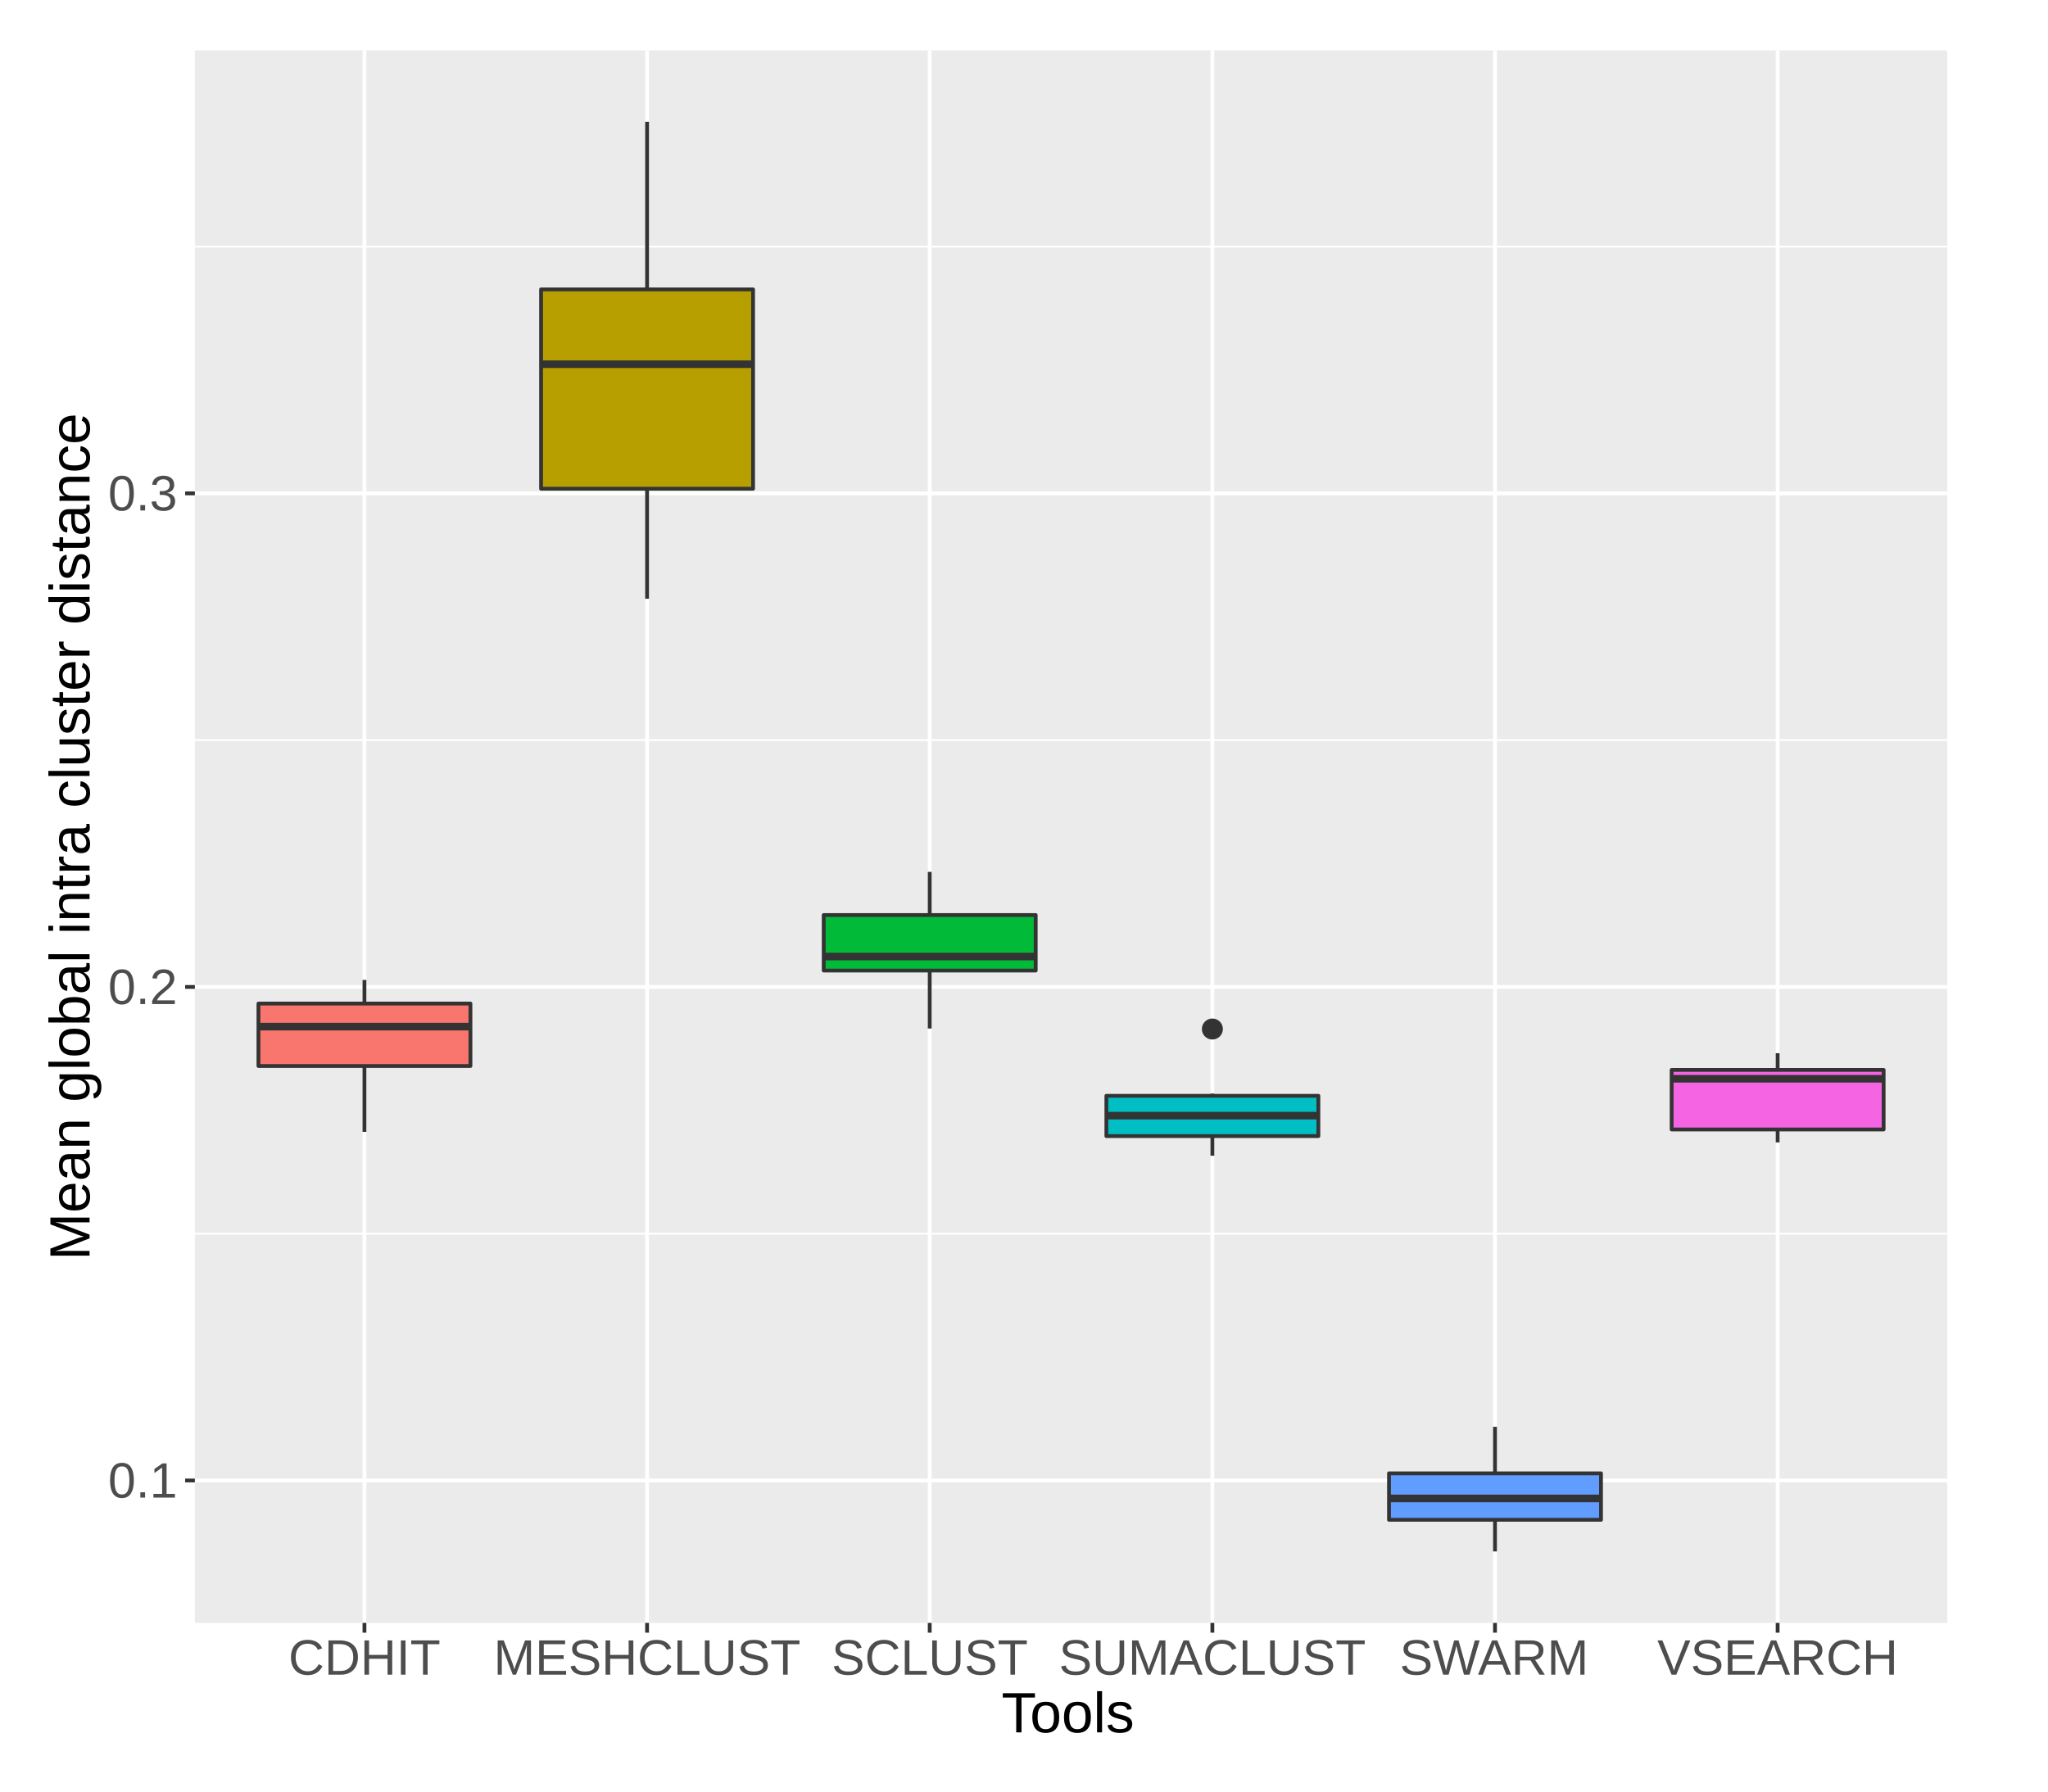
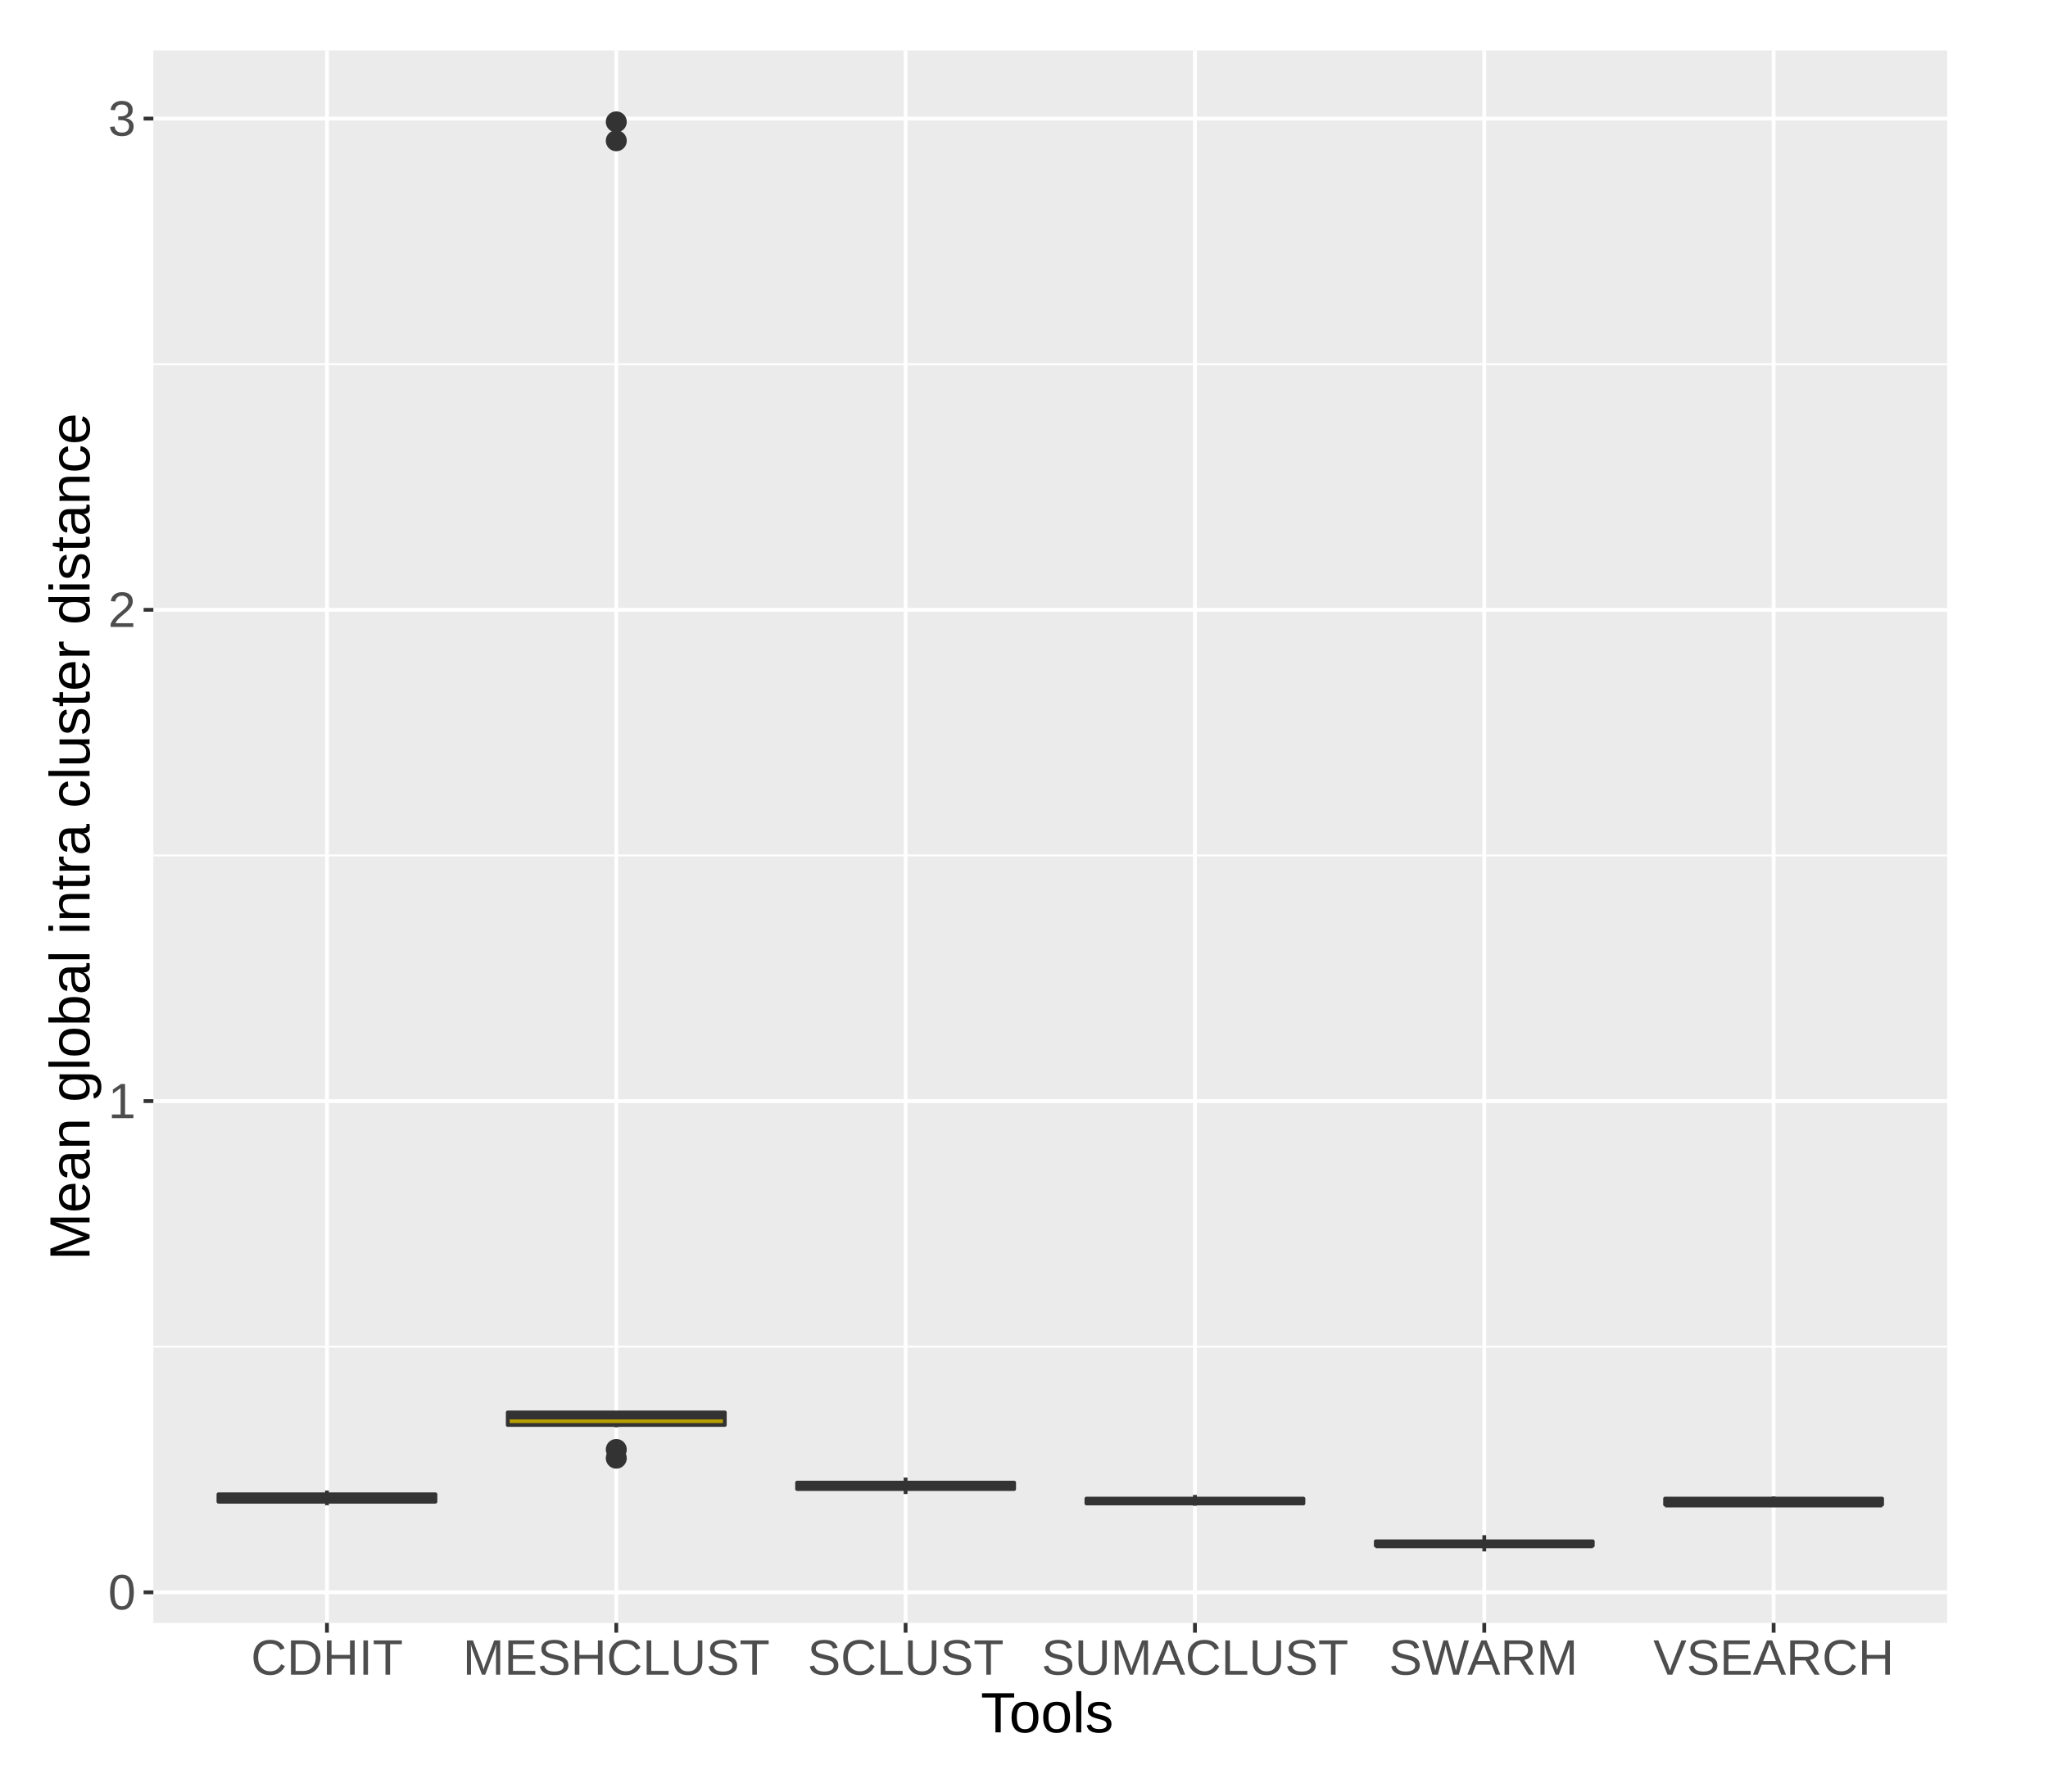
<svg xmlns="http://www.w3.org/2000/svg" viewBox="0 0 576.00 504.00">
  <defs>
    <style type="text/css">
    line, polyline, path, rect, circle {
      fill: none;
      stroke: #000000;
      stroke-linecap: round;
      stroke-linejoin: round;
      stroke-miterlimit: 10.00;
    }
  </style>
  </defs>
  <rect width="100%" height="100%" style="stroke: none; fill: #FFFFFF;" />
  <rect x="0.00" y="0.00" width="576.00" height="504.00" style="stroke-width: 1.07; stroke: #FFFFFF; fill: #FFFFFF;" />
  <defs>
-     <clipPath id="cpNTQuODA2NHw1NDcuNjU0fDQ1Ni41NDZ8MTQuMTczMg==">
-       <rect x="54.81" y="14.17" width="492.85" height="442.37" />
+     <clipPath id="cpNDMuMTMwNnw1NDcuNjU0fDQ1Ni41NDZ8MTQuMTczMg==">
+       <rect x="43.13" y="14.17" width="504.52" height="442.37" />
    </clipPath>
  </defs>
-   <rect x="54.81" y="14.17" width="492.85" height="442.37" style="stroke-width: 1.07; stroke: none; fill: #EBEBEB;" clip-path="url(#cpNTQuODA2NHw1NDcuNjU0fDQ1Ni41NDZ8MTQuMTczMg==)" />
-   <polyline points="54.81,347.06 547.65,347.06 " style="stroke-width: 0.53; stroke: #FFFFFF; stroke-linecap: butt;" clip-path="url(#cpNTQuODA2NHw1NDcuNjU0fDQ1Ni41NDZ8MTQuMTczMg==)" />
-   <polyline points="54.81,208.21 547.65,208.21 " style="stroke-width: 0.53; stroke: #FFFFFF; stroke-linecap: butt;" clip-path="url(#cpNTQuODA2NHw1NDcuNjU0fDQ1Ni41NDZ8MTQuMTczMg==)" />
-   <polyline points="54.81,69.37 547.65,69.37 " style="stroke-width: 0.53; stroke: #FFFFFF; stroke-linecap: butt;" clip-path="url(#cpNTQuODA2NHw1NDcuNjU0fDQ1Ni41NDZ8MTQuMTczMg==)" />
-   <polyline points="54.81,416.48 547.65,416.48 " style="stroke-width: 1.07; stroke: #FFFFFF; stroke-linecap: butt;" clip-path="url(#cpNTQuODA2NHw1NDcuNjU0fDQ1Ni41NDZ8MTQuMTczMg==)" />
-   <polyline points="54.81,277.64 547.65,277.64 " style="stroke-width: 1.07; stroke: #FFFFFF; stroke-linecap: butt;" clip-path="url(#cpNTQuODA2NHw1NDcuNjU0fDQ1Ni41NDZ8MTQuMTczMg==)" />
-   <polyline points="54.81,138.79 547.65,138.79 " style="stroke-width: 1.07; stroke: #FFFFFF; stroke-linecap: butt;" clip-path="url(#cpNTQuODA2NHw1NDcuNjU0fDQ1Ni41NDZ8MTQuMTczMg==)" />
-   <polyline points="102.50,456.55 102.50,14.17 " style="stroke-width: 1.07; stroke: #FFFFFF; stroke-linecap: butt;" clip-path="url(#cpNTQuODA2NHw1NDcuNjU0fDQ1Ni41NDZ8MTQuMTczMg==)" />
-   <polyline points="181.99,456.55 181.99,14.17 " style="stroke-width: 1.07; stroke: #FFFFFF; stroke-linecap: butt;" clip-path="url(#cpNTQuODA2NHw1NDcuNjU0fDQ1Ni41NDZ8MTQuMTczMg==)" />
-   <polyline points="261.48,456.55 261.48,14.17 " style="stroke-width: 1.07; stroke: #FFFFFF; stroke-linecap: butt;" clip-path="url(#cpNTQuODA2NHw1NDcuNjU0fDQ1Ni41NDZ8MTQuMTczMg==)" />
-   <polyline points="340.98,456.55 340.98,14.17 " style="stroke-width: 1.07; stroke: #FFFFFF; stroke-linecap: butt;" clip-path="url(#cpNTQuODA2NHw1NDcuNjU0fDQ1Ni41NDZ8MTQuMTczMg==)" />
-   <polyline points="420.47,456.55 420.47,14.17 " style="stroke-width: 1.07; stroke: #FFFFFF; stroke-linecap: butt;" clip-path="url(#cpNTQuODA2NHw1NDcuNjU0fDQ1Ni41NDZ8MTQuMTczMg==)" />
-   <polyline points="499.96,456.55 499.96,14.17 " style="stroke-width: 1.07; stroke: #FFFFFF; stroke-linecap: butt;" clip-path="url(#cpNTQuODA2NHw1NDcuNjU0fDQ1Ni41NDZ8MTQuMTczMg==)" />
-   <line x1="102.50" y1="282.32" x2="102.50" y2="275.66" style="stroke-width: 1.07; stroke: #333333; stroke-linecap: butt;" clip-path="url(#cpNTQuODA2NHw1NDcuNjU0fDQ1Ni41NDZ8MTQuMTczMg==)" />
-   <line x1="102.50" y1="299.88" x2="102.50" y2="318.42" style="stroke-width: 1.07; stroke: #333333; stroke-linecap: butt;" clip-path="url(#cpNTQuODA2NHw1NDcuNjU0fDQ1Ni41NDZ8MTQuMTczMg==)" />
-   <polyline points="72.69,282.32 72.69,299.88 132.31,299.88 132.31,282.32 72.69,282.32 " style="stroke-width: 1.07; stroke: #333333; fill: #F8766D;" clip-path="url(#cpNTQuODA2NHw1NDcuNjU0fDQ1Ni41NDZ8MTQuMTczMg==)" />
-   <line x1="72.69" y1="288.81" x2="132.31" y2="288.81" style="stroke-width: 2.13; stroke: #333333; stroke-linecap: butt;" clip-path="url(#cpNTQuODA2NHw1NDcuNjU0fDQ1Ni41NDZ8MTQuMTczMg==)" />
-   <line x1="181.99" y1="81.41" x2="181.99" y2="34.28" style="stroke-width: 1.07; stroke: #333333; stroke-linecap: butt;" clip-path="url(#cpNTQuODA2NHw1NDcuNjU0fDQ1Ni41NDZ8MTQuMTczMg==)" />
-   <line x1="181.99" y1="137.49" x2="181.99" y2="168.44" style="stroke-width: 1.07; stroke: #333333; stroke-linecap: butt;" clip-path="url(#cpNTQuODA2NHw1NDcuNjU0fDQ1Ni41NDZ8MTQuMTczMg==)" />
-   <polyline points="152.18,81.41 152.18,137.49 211.80,137.49 211.80,81.41 152.18,81.41 " style="stroke-width: 1.07; stroke: #333333; fill: #B79F00;" clip-path="url(#cpNTQuODA2NHw1NDcuNjU0fDQ1Ni41NDZ8MTQuMTczMg==)" />
-   <line x1="152.18" y1="102.46" x2="211.80" y2="102.46" style="stroke-width: 2.13; stroke: #333333; stroke-linecap: butt;" clip-path="url(#cpNTQuODA2NHw1NDcuNjU0fDQ1Ni41NDZ8MTQuMTczMg==)" />
-   <line x1="261.48" y1="257.41" x2="261.48" y2="245.27" style="stroke-width: 1.07; stroke: #333333; stroke-linecap: butt;" clip-path="url(#cpNTQuODA2NHw1NDcuNjU0fDQ1Ni41NDZ8MTQuMTczMg==)" />
-   <line x1="261.48" y1="273.03" x2="261.48" y2="289.33" style="stroke-width: 1.07; stroke: #333333; stroke-linecap: butt;" clip-path="url(#cpNTQuODA2NHw1NDcuNjU0fDQ1Ni41NDZ8MTQuMTczMg==)" />
-   <polyline points="231.67,257.41 231.67,273.03 291.29,273.03 291.29,257.41 231.67,257.41 " style="stroke-width: 1.07; stroke: #333333; fill: #00BA38;" clip-path="url(#cpNTQuODA2NHw1NDcuNjU0fDQ1Ni41NDZ8MTQuMTczMg==)" />
-   <line x1="231.67" y1="269.08" x2="291.29" y2="269.08" style="stroke-width: 2.13; stroke: #333333; stroke-linecap: butt;" clip-path="url(#cpNTQuODA2NHw1NDcuNjU0fDQ1Ni41NDZ8MTQuMTczMg==)" />
-   <circle cx="340.98" cy="289.48" r="1.95pt" style="stroke-width: 0.71; stroke: #333333; fill: #333333;" clip-path="url(#cpNTQuODA2NHw1NDcuNjU0fDQ1Ni41NDZ8MTQuMTczMg==)" />
-   <line x1="340.98" y1="308.27" x2="340.98" y2="307.65" style="stroke-width: 1.07; stroke: #333333; stroke-linecap: butt;" clip-path="url(#cpNTQuODA2NHw1NDcuNjU0fDQ1Ni41NDZ8MTQuMTczMg==)" />
-   <line x1="340.98" y1="319.60" x2="340.98" y2="325.13" style="stroke-width: 1.07; stroke: #333333; stroke-linecap: butt;" clip-path="url(#cpNTQuODA2NHw1NDcuNjU0fDQ1Ni41NDZ8MTQuMTczMg==)" />
-   <polyline points="311.17,308.27 311.17,319.60 370.79,319.60 370.79,308.27 311.17,308.27 " style="stroke-width: 1.07; stroke: #333333; fill: #00BFC4;" clip-path="url(#cpNTQuODA2NHw1NDcuNjU0fDQ1Ni41NDZ8MTQuMTczMg==)" />
-   <line x1="311.17" y1="313.85" x2="370.79" y2="313.85" style="stroke-width: 2.13; stroke: #333333; stroke-linecap: butt;" clip-path="url(#cpNTQuODA2NHw1NDcuNjU0fDQ1Ni41NDZ8MTQuMTczMg==)" />
-   <line x1="420.47" y1="414.47" x2="420.47" y2="401.37" style="stroke-width: 1.07; stroke: #333333; stroke-linecap: butt;" clip-path="url(#cpNTQuODA2NHw1NDcuNjU0fDQ1Ni41NDZ8MTQuMTczMg==)" />
-   <line x1="420.47" y1="427.54" x2="420.47" y2="436.44" style="stroke-width: 1.07; stroke: #333333; stroke-linecap: butt;" clip-path="url(#cpNTQuODA2NHw1NDcuNjU0fDQ1Ni41NDZ8MTQuMTczMg==)" />
-   <polyline points="390.66,414.47 390.66,427.54 450.28,427.54 450.28,414.47 390.66,414.47 " style="stroke-width: 1.07; stroke: #333333; fill: #619CFF;" clip-path="url(#cpNTQuODA2NHw1NDcuNjU0fDQ1Ni41NDZ8MTQuMTczMg==)" />
-   <line x1="390.66" y1="421.53" x2="450.28" y2="421.53" style="stroke-width: 2.13; stroke: #333333; stroke-linecap: butt;" clip-path="url(#cpNTQuODA2NHw1NDcuNjU0fDQ1Ni41NDZ8MTQuMTczMg==)" />
-   <line x1="499.96" y1="300.98" x2="499.96" y2="296.28" style="stroke-width: 1.07; stroke: #333333; stroke-linecap: butt;" clip-path="url(#cpNTQuODA2NHw1NDcuNjU0fDQ1Ni41NDZ8MTQuMTczMg==)" />
-   <line x1="499.96" y1="317.74" x2="499.96" y2="321.37" style="stroke-width: 1.07; stroke: #333333; stroke-linecap: butt;" clip-path="url(#cpNTQuODA2NHw1NDcuNjU0fDQ1Ni41NDZ8MTQuMTczMg==)" />
-   <polyline points="470.15,300.98 470.15,317.74 529.77,317.74 529.77,300.98 470.15,300.98 " style="stroke-width: 1.07; stroke: #333333; fill: #F564E3;" clip-path="url(#cpNTQuODA2NHw1NDcuNjU0fDQ1Ni41NDZ8MTQuMTczMg==)" />
-   <line x1="470.15" y1="303.48" x2="529.77" y2="303.48" style="stroke-width: 2.13; stroke: #333333; stroke-linecap: butt;" clip-path="url(#cpNTQuODA2NHw1NDcuNjU0fDQ1Ni41NDZ8MTQuMTczMg==)" />
+   <rect x="43.13" y="14.17" width="504.52" height="442.37" style="stroke-width: 1.07; stroke: none; fill: #EBEBEB;" clip-path="url(#cpNDMuMTMwNnw1NDcuNjU0fDQ1Ni41NDZ8MTQuMTczMg==)" />
+   <polyline points="43.13,378.84 547.65,378.84 " style="stroke-width: 0.53; stroke: #FFFFFF; stroke-linecap: butt;" clip-path="url(#cpNDMuMTMwNnw1NDcuNjU0fDQ1Ni41NDZ8MTQuMTczMg==)" />
+   <polyline points="43.13,240.65 547.65,240.65 " style="stroke-width: 0.53; stroke: #FFFFFF; stroke-linecap: butt;" clip-path="url(#cpNDMuMTMwNnw1NDcuNjU0fDQ1Ni41NDZ8MTQuMTczMg==)" />
+   <polyline points="43.13,102.46 547.65,102.46 " style="stroke-width: 0.53; stroke: #FFFFFF; stroke-linecap: butt;" clip-path="url(#cpNDMuMTMwNnw1NDcuNjU0fDQ1Ni41NDZ8MTQuMTczMg==)" />
+   <polyline points="43.13,447.94 547.65,447.94 " style="stroke-width: 1.07; stroke: #FFFFFF; stroke-linecap: butt;" clip-path="url(#cpNDMuMTMwNnw1NDcuNjU0fDQ1Ni41NDZ8MTQuMTczMg==)" />
+   <polyline points="43.13,309.75 547.65,309.75 " style="stroke-width: 1.07; stroke: #FFFFFF; stroke-linecap: butt;" clip-path="url(#cpNDMuMTMwNnw1NDcuNjU0fDQ1Ni41NDZ8MTQuMTczMg==)" />
+   <polyline points="43.13,171.55 547.65,171.55 " style="stroke-width: 1.07; stroke: #FFFFFF; stroke-linecap: butt;" clip-path="url(#cpNDMuMTMwNnw1NDcuNjU0fDQ1Ni41NDZ8MTQuMTczMg==)" />
+   <polyline points="43.13,33.36 547.65,33.36 " style="stroke-width: 1.07; stroke: #FFFFFF; stroke-linecap: butt;" clip-path="url(#cpNDMuMTMwNnw1NDcuNjU0fDQ1Ni41NDZ8MTQuMTczMg==)" />
+   <polyline points="91.96,456.55 91.96,14.17 " style="stroke-width: 1.07; stroke: #FFFFFF; stroke-linecap: butt;" clip-path="url(#cpNDMuMTMwNnw1NDcuNjU0fDQ1Ni41NDZ8MTQuMTczMg==)" />
+   <polyline points="173.33,456.55 173.33,14.17 " style="stroke-width: 1.07; stroke: #FFFFFF; stroke-linecap: butt;" clip-path="url(#cpNDMuMTMwNnw1NDcuNjU0fDQ1Ni41NDZ8MTQuMTczMg==)" />
+   <polyline points="254.70,456.55 254.70,14.17 " style="stroke-width: 1.07; stroke: #FFFFFF; stroke-linecap: butt;" clip-path="url(#cpNDMuMTMwNnw1NDcuNjU0fDQ1Ni41NDZ8MTQuMTczMg==)" />
+   <polyline points="336.08,456.55 336.08,14.17 " style="stroke-width: 1.07; stroke: #FFFFFF; stroke-linecap: butt;" clip-path="url(#cpNDMuMTMwNnw1NDcuNjU0fDQ1Ni41NDZ8MTQuMTczMg==)" />
+   <polyline points="417.45,456.55 417.45,14.17 " style="stroke-width: 1.07; stroke: #FFFFFF; stroke-linecap: butt;" clip-path="url(#cpNDMuMTMwNnw1NDcuNjU0fDQ1Ni41NDZ8MTQuMTczMg==)" />
+   <polyline points="498.83,456.55 498.83,14.17 " style="stroke-width: 1.07; stroke: #FFFFFF; stroke-linecap: butt;" clip-path="url(#cpNDMuMTMwNnw1NDcuNjU0fDQ1Ni41NDZ8MTQuMTczMg==)" />
+   <line x1="91.96" y1="420.37" x2="91.96" y2="419.29" style="stroke-width: 1.07; stroke: #333333; stroke-linecap: butt;" clip-path="url(#cpNDMuMTMwNnw1NDcuNjU0fDQ1Ni41NDZ8MTQuMTczMg==)" />
+   <line x1="91.96" y1="422.44" x2="91.96" y2="423.44" style="stroke-width: 1.07; stroke: #333333; stroke-linecap: butt;" clip-path="url(#cpNDMuMTMwNnw1NDcuNjU0fDQ1Ni41NDZ8MTQuMTczMg==)" />
+   <polyline points="61.44,420.37 61.44,422.44 122.47,422.44 122.47,420.37 61.44,420.37 " style="stroke-width: 1.07; stroke: #333333; fill: #F8766D;" clip-path="url(#cpNDMuMTMwNnw1NDcuNjU0fDQ1Ni41NDZ8MTQuMTczMg==)" />
+   <line x1="61.44" y1="421.84" x2="122.47" y2="421.84" style="stroke-width: 2.13; stroke: #333333; stroke-linecap: butt;" clip-path="url(#cpNDMuMTMwNnw1NDcuNjU0fDQ1Ni41NDZ8MTQuMTczMg==)" />
+   <circle cx="173.33" cy="410.20" r="1.95pt" style="stroke-width: 0.71; stroke: #333333; fill: #333333;" clip-path="url(#cpNDMuMTMwNnw1NDcuNjU0fDQ1Ni41NDZ8MTQuMTczMg==)" />
+   <circle cx="173.33" cy="39.60" r="1.95pt" style="stroke-width: 0.71; stroke: #333333; fill: #333333;" clip-path="url(#cpNDMuMTMwNnw1NDcuNjU0fDQ1Ni41NDZ8MTQuMTczMg==)" />
+   <circle cx="173.33" cy="407.76" r="1.95pt" style="stroke-width: 0.71; stroke: #333333; fill: #333333;" clip-path="url(#cpNDMuMTMwNnw1NDcuNjU0fDQ1Ni41NDZ8MTQuMTczMg==)" />
+   <circle cx="173.33" cy="34.28" r="1.95pt" style="stroke-width: 0.71; stroke: #333333; fill: #333333;" clip-path="url(#cpNDMuMTMwNnw1NDcuNjU0fDQ1Ni41NDZ8MTQuMTczMg==)" />
+   <line x1="173.33" y1="397.34" x2="173.33" y2="397.11" style="stroke-width: 1.07; stroke: #333333; stroke-linecap: butt;" clip-path="url(#cpNDMuMTMwNnw1NDcuNjU0fDQ1Ni41NDZ8MTQuMTczMg==)" />
+   <line x1="173.33" y1="400.86" x2="173.33" y2="401.51" style="stroke-width: 1.07; stroke: #333333; stroke-linecap: butt;" clip-path="url(#cpNDMuMTMwNnw1NDcuNjU0fDQ1Ni41NDZ8MTQuMTczMg==)" />
+   <polyline points="142.81,397.34 142.81,400.86 203.85,400.86 203.85,397.34 142.81,397.34 " style="stroke-width: 1.07; stroke: #333333; fill: #B79F00;" clip-path="url(#cpNDMuMTMwNnw1NDcuNjU0fDQ1Ni41NDZ8MTQuMTczMg==)" />
+   <line x1="142.81" y1="398.23" x2="203.85" y2="398.23" style="stroke-width: 2.13; stroke: #333333; stroke-linecap: butt;" clip-path="url(#cpNDMuMTMwNnw1NDcuNjU0fDQ1Ni41NDZ8MTQuMTczMg==)" />
+   <line x1="254.70" y1="417.08" x2="254.70" y2="415.66" style="stroke-width: 1.07; stroke: #333333; stroke-linecap: butt;" clip-path="url(#cpNDMuMTMwNnw1NDcuNjU0fDQ1Ni41NDZ8MTQuMTczMg==)" />
+   <line x1="254.70" y1="418.88" x2="254.70" y2="420.30" style="stroke-width: 1.07; stroke: #333333; stroke-linecap: butt;" clip-path="url(#cpNDMuMTMwNnw1NDcuNjU0fDQ1Ni41NDZ8MTQuMTczMg==)" />
+   <polyline points="224.19,417.08 224.19,418.88 285.22,418.88 285.22,417.08 224.19,417.08 " style="stroke-width: 1.07; stroke: #333333; fill: #00BA38;" clip-path="url(#cpNDMuMTMwNnw1NDcuNjU0fDQ1Ni41NDZ8MTQuMTczMg==)" />
+   <line x1="224.19" y1="417.88" x2="285.22" y2="417.88" style="stroke-width: 2.13; stroke: #333333; stroke-linecap: butt;" clip-path="url(#cpNDMuMTMwNnw1NDcuNjU0fDQ1Ni41NDZ8MTQuMTczMg==)" />
+   <line x1="336.08" y1="421.58" x2="336.08" y2="420.54" style="stroke-width: 1.07; stroke: #333333; stroke-linecap: butt;" clip-path="url(#cpNDMuMTMwNnw1NDcuNjU0fDQ1Ni41NDZ8MTQuMTczMg==)" />
+   <line x1="336.08" y1="422.94" x2="336.08" y2="423.60" style="stroke-width: 1.07; stroke: #333333; stroke-linecap: butt;" clip-path="url(#cpNDMuMTMwNnw1NDcuNjU0fDQ1Ni41NDZ8MTQuMTczMg==)" />
+   <polyline points="305.56,421.58 305.56,422.94 366.59,422.94 366.59,421.58 305.56,421.58 " style="stroke-width: 1.07; stroke: #333333; fill: #00BFC4;" clip-path="url(#cpNDMuMTMwNnw1NDcuNjU0fDQ1Ni41NDZ8MTQuMTczMg==)" />
+   <line x1="305.56" y1="422.39" x2="366.59" y2="422.39" style="stroke-width: 2.13; stroke: #333333; stroke-linecap: butt;" clip-path="url(#cpNDMuMTMwNnw1NDcuNjU0fDQ1Ni41NDZ8MTQuMTczMg==)" />
+   <line x1="417.45" y1="433.60" x2="417.45" y2="431.86" style="stroke-width: 1.07; stroke: #333333; stroke-linecap: butt;" clip-path="url(#cpNDMuMTMwNnw1NDcuNjU0fDQ1Ni41NDZ8MTQuMTczMg==)" />
+   <line x1="417.45" y1="434.82" x2="417.45" y2="436.44" style="stroke-width: 1.07; stroke: #333333; stroke-linecap: butt;" clip-path="url(#cpNDMuMTMwNnw1NDcuNjU0fDQ1Ni41NDZ8MTQuMTczMg==)" />
+   <polyline points="386.94,433.60 386.94,434.82 447.97,434.82 447.97,433.60 386.94,433.60 " style="stroke-width: 1.07; stroke: #333333; fill: #619CFF;" clip-path="url(#cpNDMuMTMwNnw1NDcuNjU0fDQ1Ni41NDZ8MTQuMTczMg==)" />
+   <line x1="386.94" y1="434.47" x2="447.97" y2="434.47" style="stroke-width: 2.13; stroke: #333333; stroke-linecap: butt;" clip-path="url(#cpNDMuMTMwNnw1NDcuNjU0fDQ1Ni41NDZ8MTQuMTczMg==)" />
+   <line x1="498.83" y1="421.58" x2="498.83" y2="420.97" style="stroke-width: 1.07; stroke: #333333; stroke-linecap: butt;" clip-path="url(#cpNDMuMTMwNnw1NDcuNjU0fDQ1Ni41NDZ8MTQuMTczMg==)" />
+   <line x1="498.83" y1="423.27" x2="498.83" y2="423.82" style="stroke-width: 1.07; stroke: #333333; stroke-linecap: butt;" clip-path="url(#cpNDMuMTMwNnw1NDcuNjU0fDQ1Ni41NDZ8MTQuMTczMg==)" />
+   <polyline points="468.31,421.58 468.31,423.27 529.34,423.27 529.34,421.58 468.31,421.58 " style="stroke-width: 1.07; stroke: #333333; fill: #F564E3;" clip-path="url(#cpNDMuMTMwNnw1NDcuNjU0fDQ1Ni41NDZ8MTQuMTczMg==)" />
+   <line x1="468.31" y1="422.99" x2="529.34" y2="422.99" style="stroke-width: 2.13; stroke: #333333; stroke-linecap: butt;" clip-path="url(#cpNDMuMTMwNnw1NDcuNjU0fDQ1Ni41NDZ8MTQuMTczMg==)" />
  <defs>
    <clipPath id="cpMHw1NzZ8NTA0fDA=">
      <rect x="0.00" y="0.00" width="576.00" height="504.00" />
    </clipPath>
  </defs>
  <g clip-path="url(#cpMHw1NzZ8NTA0fDA=)">
-     <text x="30.41" y="421.30" style="font-size: 14.00px; fill: #4D4D4D; font-family: Liberation Sans;" textLength="19.46px" lengthAdjust="spacingAndGlyphs">0.1</text>
+     <text x="30.41" y="452.75" style="font-size: 14.00px; fill: #4D4D4D; font-family: Liberation Sans;" textLength="7.79px" lengthAdjust="spacingAndGlyphs">0</text>
  </g>
  <g clip-path="url(#cpMHw1NzZ8NTA0fDA=)">
-     <text x="30.41" y="282.45" style="font-size: 14.00px; fill: #4D4D4D; font-family: Liberation Sans;" textLength="19.46px" lengthAdjust="spacingAndGlyphs">0.2</text>
+     <text x="30.41" y="314.56" style="font-size: 14.00px; fill: #4D4D4D; font-family: Liberation Sans;" textLength="7.79px" lengthAdjust="spacingAndGlyphs">1</text>
  </g>
  <g clip-path="url(#cpMHw1NzZ8NTA0fDA=)">
-     <text x="30.41" y="143.60" style="font-size: 14.00px; fill: #4D4D4D; font-family: Liberation Sans;" textLength="19.46px" lengthAdjust="spacingAndGlyphs">0.3</text>
-   </g>
-   <polyline points="52.07,416.48 54.81,416.48 " style="stroke-width: 1.07; stroke: #333333; stroke-linecap: butt;" clip-path="url(#cpMHw1NzZ8NTA0fDA=)" />
-   <polyline points="52.07,277.64 54.81,277.64 " style="stroke-width: 1.07; stroke: #333333; stroke-linecap: butt;" clip-path="url(#cpMHw1NzZ8NTA0fDA=)" />
-   <polyline points="52.07,138.79 54.81,138.79 " style="stroke-width: 1.07; stroke: #333333; stroke-linecap: butt;" clip-path="url(#cpMHw1NzZ8NTA0fDA=)" />
-   <polyline points="102.50,459.29 102.50,456.55 " style="stroke-width: 1.07; stroke: #333333; stroke-linecap: butt;" clip-path="url(#cpMHw1NzZ8NTA0fDA=)" />
-   <polyline points="181.99,459.29 181.99,456.55 " style="stroke-width: 1.07; stroke: #333333; stroke-linecap: butt;" clip-path="url(#cpMHw1NzZ8NTA0fDA=)" />
-   <polyline points="261.48,459.29 261.48,456.55 " style="stroke-width: 1.07; stroke: #333333; stroke-linecap: butt;" clip-path="url(#cpMHw1NzZ8NTA0fDA=)" />
-   <polyline points="340.98,459.29 340.98,456.55 " style="stroke-width: 1.07; stroke: #333333; stroke-linecap: butt;" clip-path="url(#cpMHw1NzZ8NTA0fDA=)" />
-   <polyline points="420.47,459.29 420.47,456.55 " style="stroke-width: 1.07; stroke: #333333; stroke-linecap: butt;" clip-path="url(#cpMHw1NzZ8NTA0fDA=)" />
-   <polyline points="499.96,459.29 499.96,456.55 " style="stroke-width: 1.07; stroke: #333333; stroke-linecap: butt;" clip-path="url(#cpMHw1NzZ8NTA0fDA=)" />
-   <g clip-path="url(#cpMHw1NzZ8NTA0fDA=)">
-     <text x="81.12" y="471.10" style="font-size: 14.00px; fill: #4D4D4D; font-family: Liberation Sans;" textLength="42.77px" lengthAdjust="spacingAndGlyphs">CDHIT</text>
+     <text x="30.41" y="176.36" style="font-size: 14.00px; fill: #4D4D4D; font-family: Liberation Sans;" textLength="7.79px" lengthAdjust="spacingAndGlyphs">2</text>
  </g>
  <g clip-path="url(#cpMHw1NzZ8NTA0fDA=)">
-     <text x="138.82" y="471.10" style="font-size: 14.00px; fill: #4D4D4D; font-family: Liberation Sans;" textLength="86.34px" lengthAdjust="spacingAndGlyphs">MESHCLUST</text>
+     <text x="30.41" y="38.17" style="font-size: 14.00px; fill: #4D4D4D; font-family: Liberation Sans;" textLength="7.79px" lengthAdjust="spacingAndGlyphs">3</text>
+   </g>
+   <polyline points="40.39,447.94 43.13,447.94 " style="stroke-width: 1.07; stroke: #333333; stroke-linecap: butt;" clip-path="url(#cpMHw1NzZ8NTA0fDA=)" />
+   <polyline points="40.39,309.75 43.13,309.75 " style="stroke-width: 1.07; stroke: #333333; stroke-linecap: butt;" clip-path="url(#cpMHw1NzZ8NTA0fDA=)" />
+   <polyline points="40.39,171.55 43.13,171.55 " style="stroke-width: 1.07; stroke: #333333; stroke-linecap: butt;" clip-path="url(#cpMHw1NzZ8NTA0fDA=)" />
+   <polyline points="40.39,33.36 43.13,33.36 " style="stroke-width: 1.07; stroke: #333333; stroke-linecap: butt;" clip-path="url(#cpMHw1NzZ8NTA0fDA=)" />
+   <polyline points="91.96,459.29 91.96,456.55 " style="stroke-width: 1.07; stroke: #333333; stroke-linecap: butt;" clip-path="url(#cpMHw1NzZ8NTA0fDA=)" />
+   <polyline points="173.33,459.29 173.33,456.55 " style="stroke-width: 1.07; stroke: #333333; stroke-linecap: butt;" clip-path="url(#cpMHw1NzZ8NTA0fDA=)" />
+   <polyline points="254.70,459.29 254.70,456.55 " style="stroke-width: 1.07; stroke: #333333; stroke-linecap: butt;" clip-path="url(#cpMHw1NzZ8NTA0fDA=)" />
+   <polyline points="336.08,459.29 336.08,456.55 " style="stroke-width: 1.07; stroke: #333333; stroke-linecap: butt;" clip-path="url(#cpMHw1NzZ8NTA0fDA=)" />
+   <polyline points="417.45,459.29 417.45,456.55 " style="stroke-width: 1.07; stroke: #333333; stroke-linecap: butt;" clip-path="url(#cpMHw1NzZ8NTA0fDA=)" />
+   <polyline points="498.83,459.29 498.83,456.55 " style="stroke-width: 1.07; stroke: #333333; stroke-linecap: butt;" clip-path="url(#cpMHw1NzZ8NTA0fDA=)" />
+   <g clip-path="url(#cpMHw1NzZ8NTA0fDA=)">
+     <text x="70.57" y="471.10" style="font-size: 14.00px; fill: #4D4D4D; font-family: Liberation Sans;" textLength="42.77px" lengthAdjust="spacingAndGlyphs">CDHIT</text>
  </g>
  <g clip-path="url(#cpMHw1NzZ8NTA0fDA=)">
-     <text x="233.87" y="471.10" style="font-size: 14.00px; fill: #4D4D4D; font-family: Liberation Sans;" textLength="55.23px" lengthAdjust="spacingAndGlyphs">SCLUST</text>
+     <text x="130.16" y="471.10" style="font-size: 14.00px; fill: #4D4D4D; font-family: Liberation Sans;" textLength="86.34px" lengthAdjust="spacingAndGlyphs">MESHCLUST</text>
  </g>
  <g clip-path="url(#cpMHw1NzZ8NTA0fDA=)">
-     <text x="297.80" y="471.10" style="font-size: 14.00px; fill: #4D4D4D; font-family: Liberation Sans;" textLength="86.34px" lengthAdjust="spacingAndGlyphs">SUMACLUST</text>
+     <text x="227.09" y="471.10" style="font-size: 14.00px; fill: #4D4D4D; font-family: Liberation Sans;" textLength="55.23px" lengthAdjust="spacingAndGlyphs">SCLUST</text>
  </g>
  <g clip-path="url(#cpMHw1NzZ8NTA0fDA=)">
-     <text x="393.64" y="471.10" style="font-size: 14.00px; fill: #4D4D4D; font-family: Liberation Sans;" textLength="53.66px" lengthAdjust="spacingAndGlyphs">SWARM</text>
+     <text x="292.91" y="471.10" style="font-size: 14.00px; fill: #4D4D4D; font-family: Liberation Sans;" textLength="86.34px" lengthAdjust="spacingAndGlyphs">SUMACLUST</text>
  </g>
  <g clip-path="url(#cpMHw1NzZ8NTA0fDA=)">
-     <text x="466.12" y="471.10" style="font-size: 14.00px; fill: #4D4D4D; font-family: Liberation Sans;" textLength="67.68px" lengthAdjust="spacingAndGlyphs">VSEARCH</text>
+     <text x="390.62" y="471.10" style="font-size: 14.00px; fill: #4D4D4D; font-family: Liberation Sans;" textLength="53.66px" lengthAdjust="spacingAndGlyphs">SWARM</text>
  </g>
  <g clip-path="url(#cpMHw1NzZ8NTA0fDA=)">
-     <text x="281.67" y="487.34" style="font-size: 16.00px; font-family: Liberation Sans;" textLength="39.12px" lengthAdjust="spacingAndGlyphs">Tools</text>
+     <text x="464.99" y="471.10" style="font-size: 14.00px; fill: #4D4D4D; font-family: Liberation Sans;" textLength="67.68px" lengthAdjust="spacingAndGlyphs">VSEARCH</text>
+   </g>
+   <g clip-path="url(#cpMHw1NzZ8NTA0fDA=)">
+     <text x="275.83" y="487.34" style="font-size: 16.00px; font-family: Liberation Sans;" textLength="39.12px" lengthAdjust="spacingAndGlyphs">Tools</text>
  </g>
  <g clip-path="url(#cpMHw1NzZ8NTA0fDA=)">
    <text transform="translate(25.19,354.54) rotate(-90)" style="font-size: 16.00px; font-family: Liberation Sans;" textLength="238.35px" lengthAdjust="spacingAndGlyphs">Mean global intra cluster distance</text>
  </g>
</svg>
